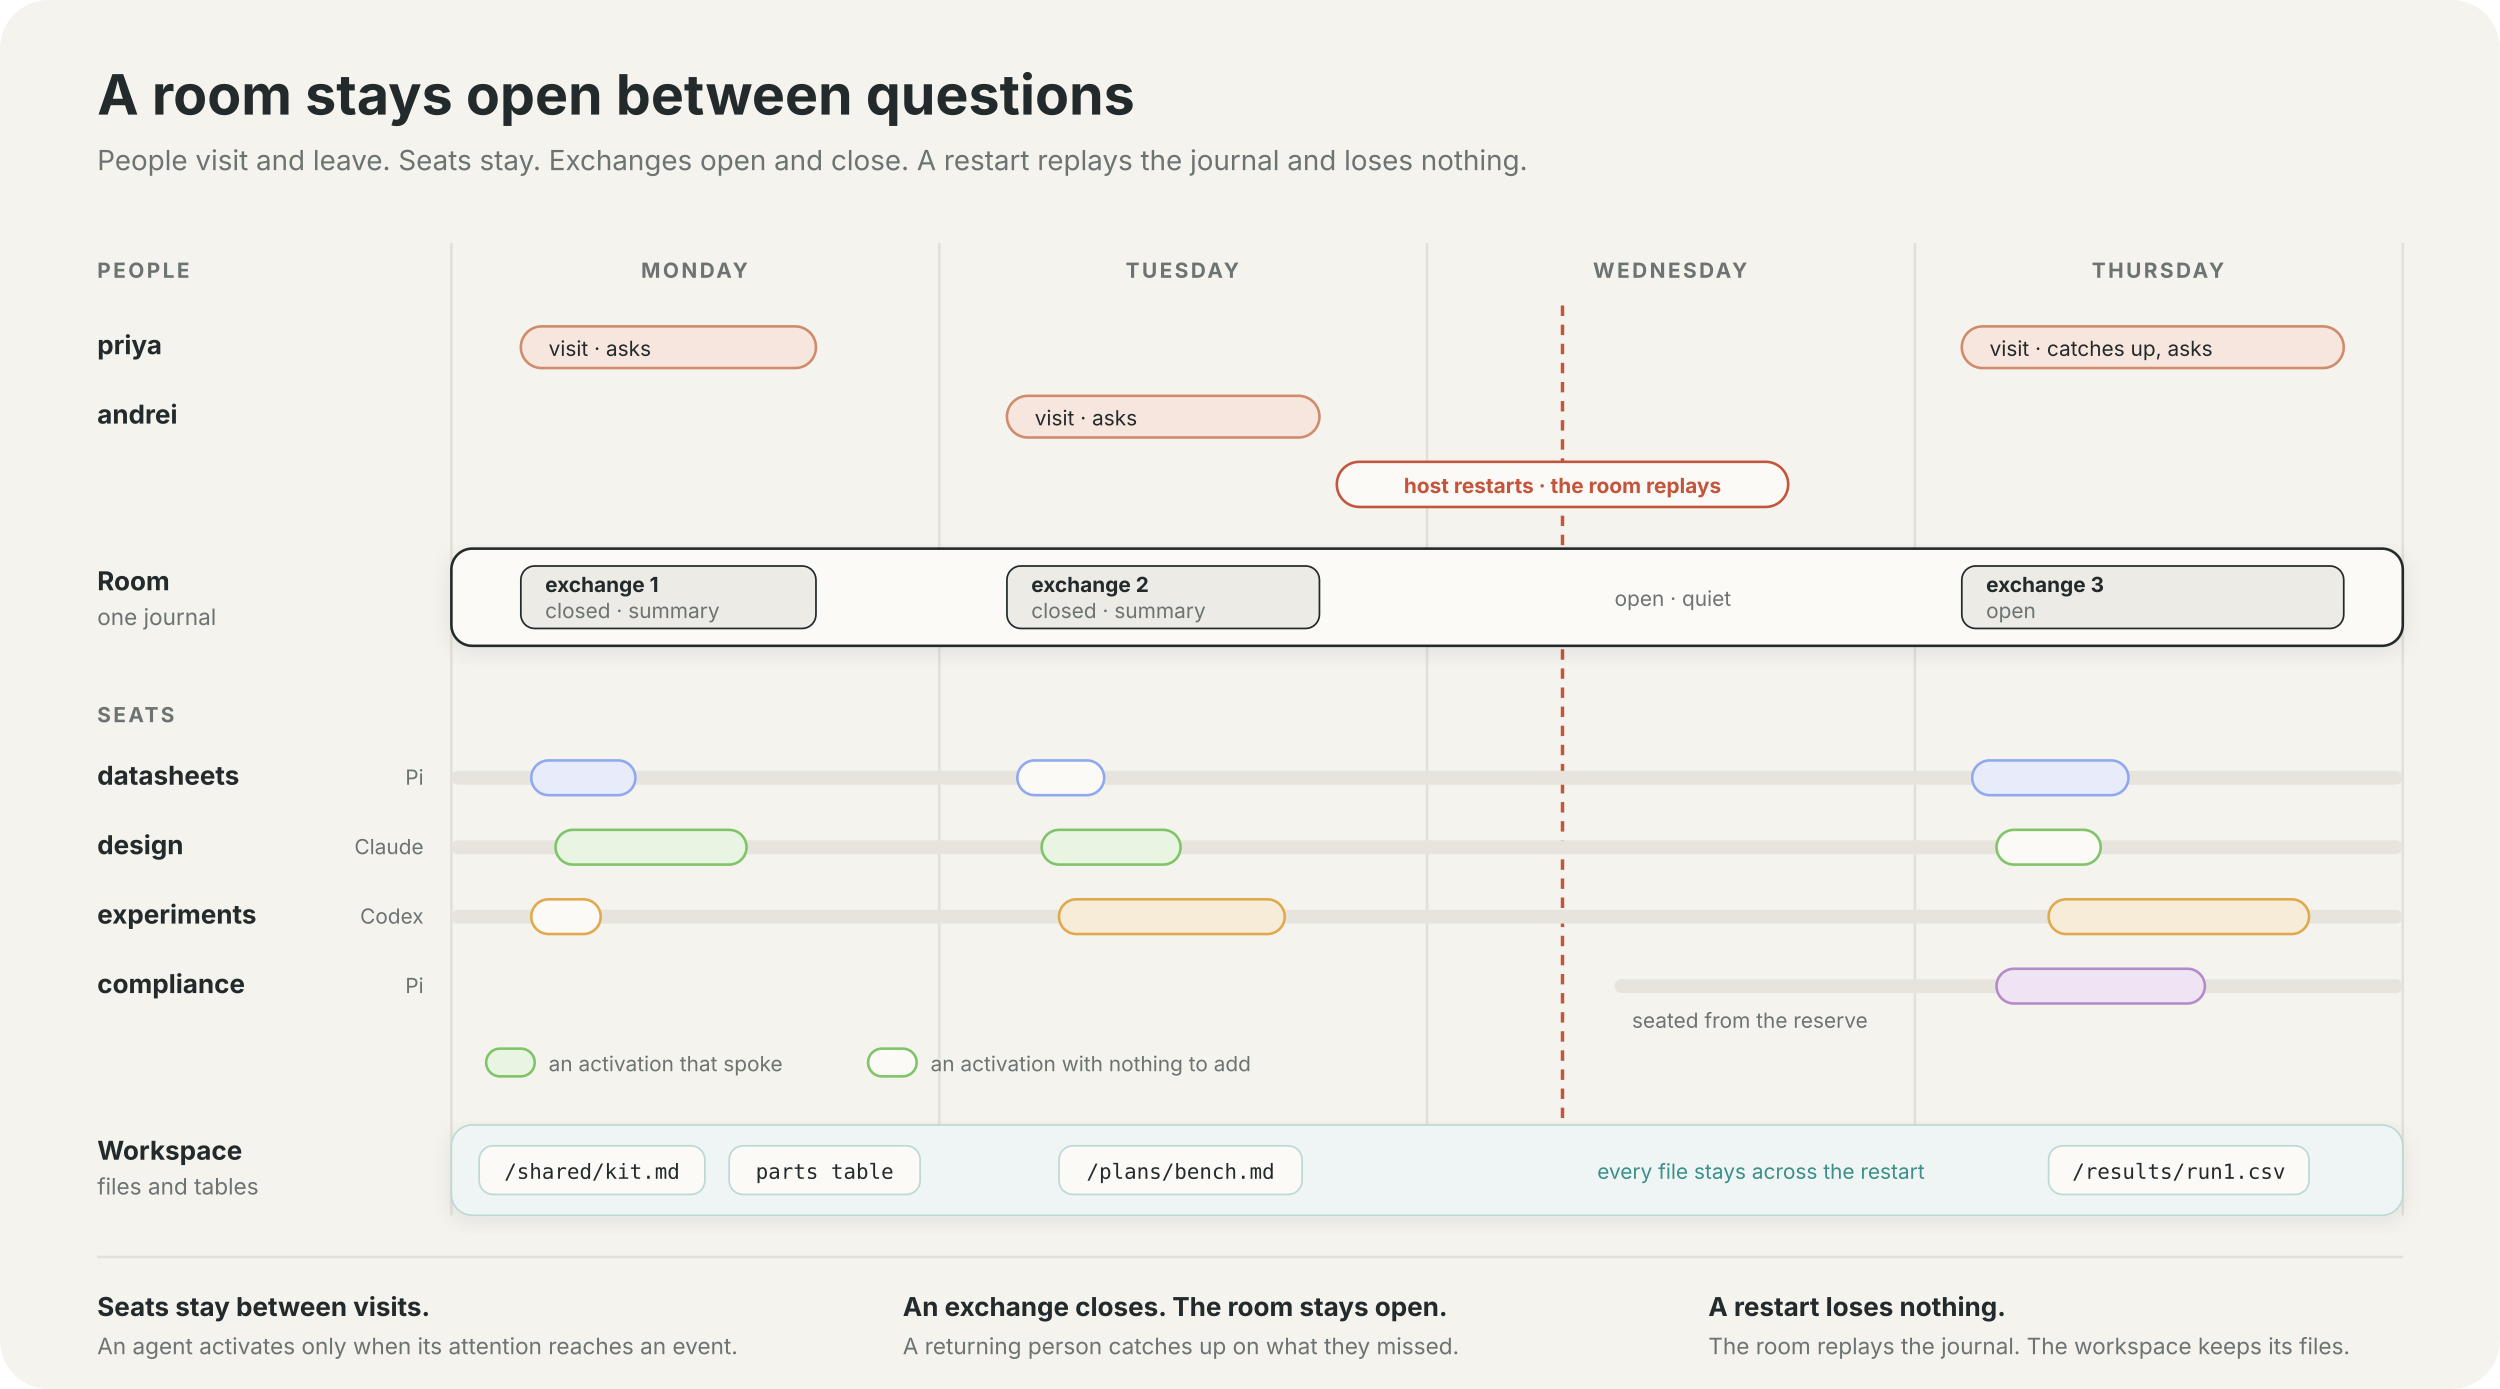
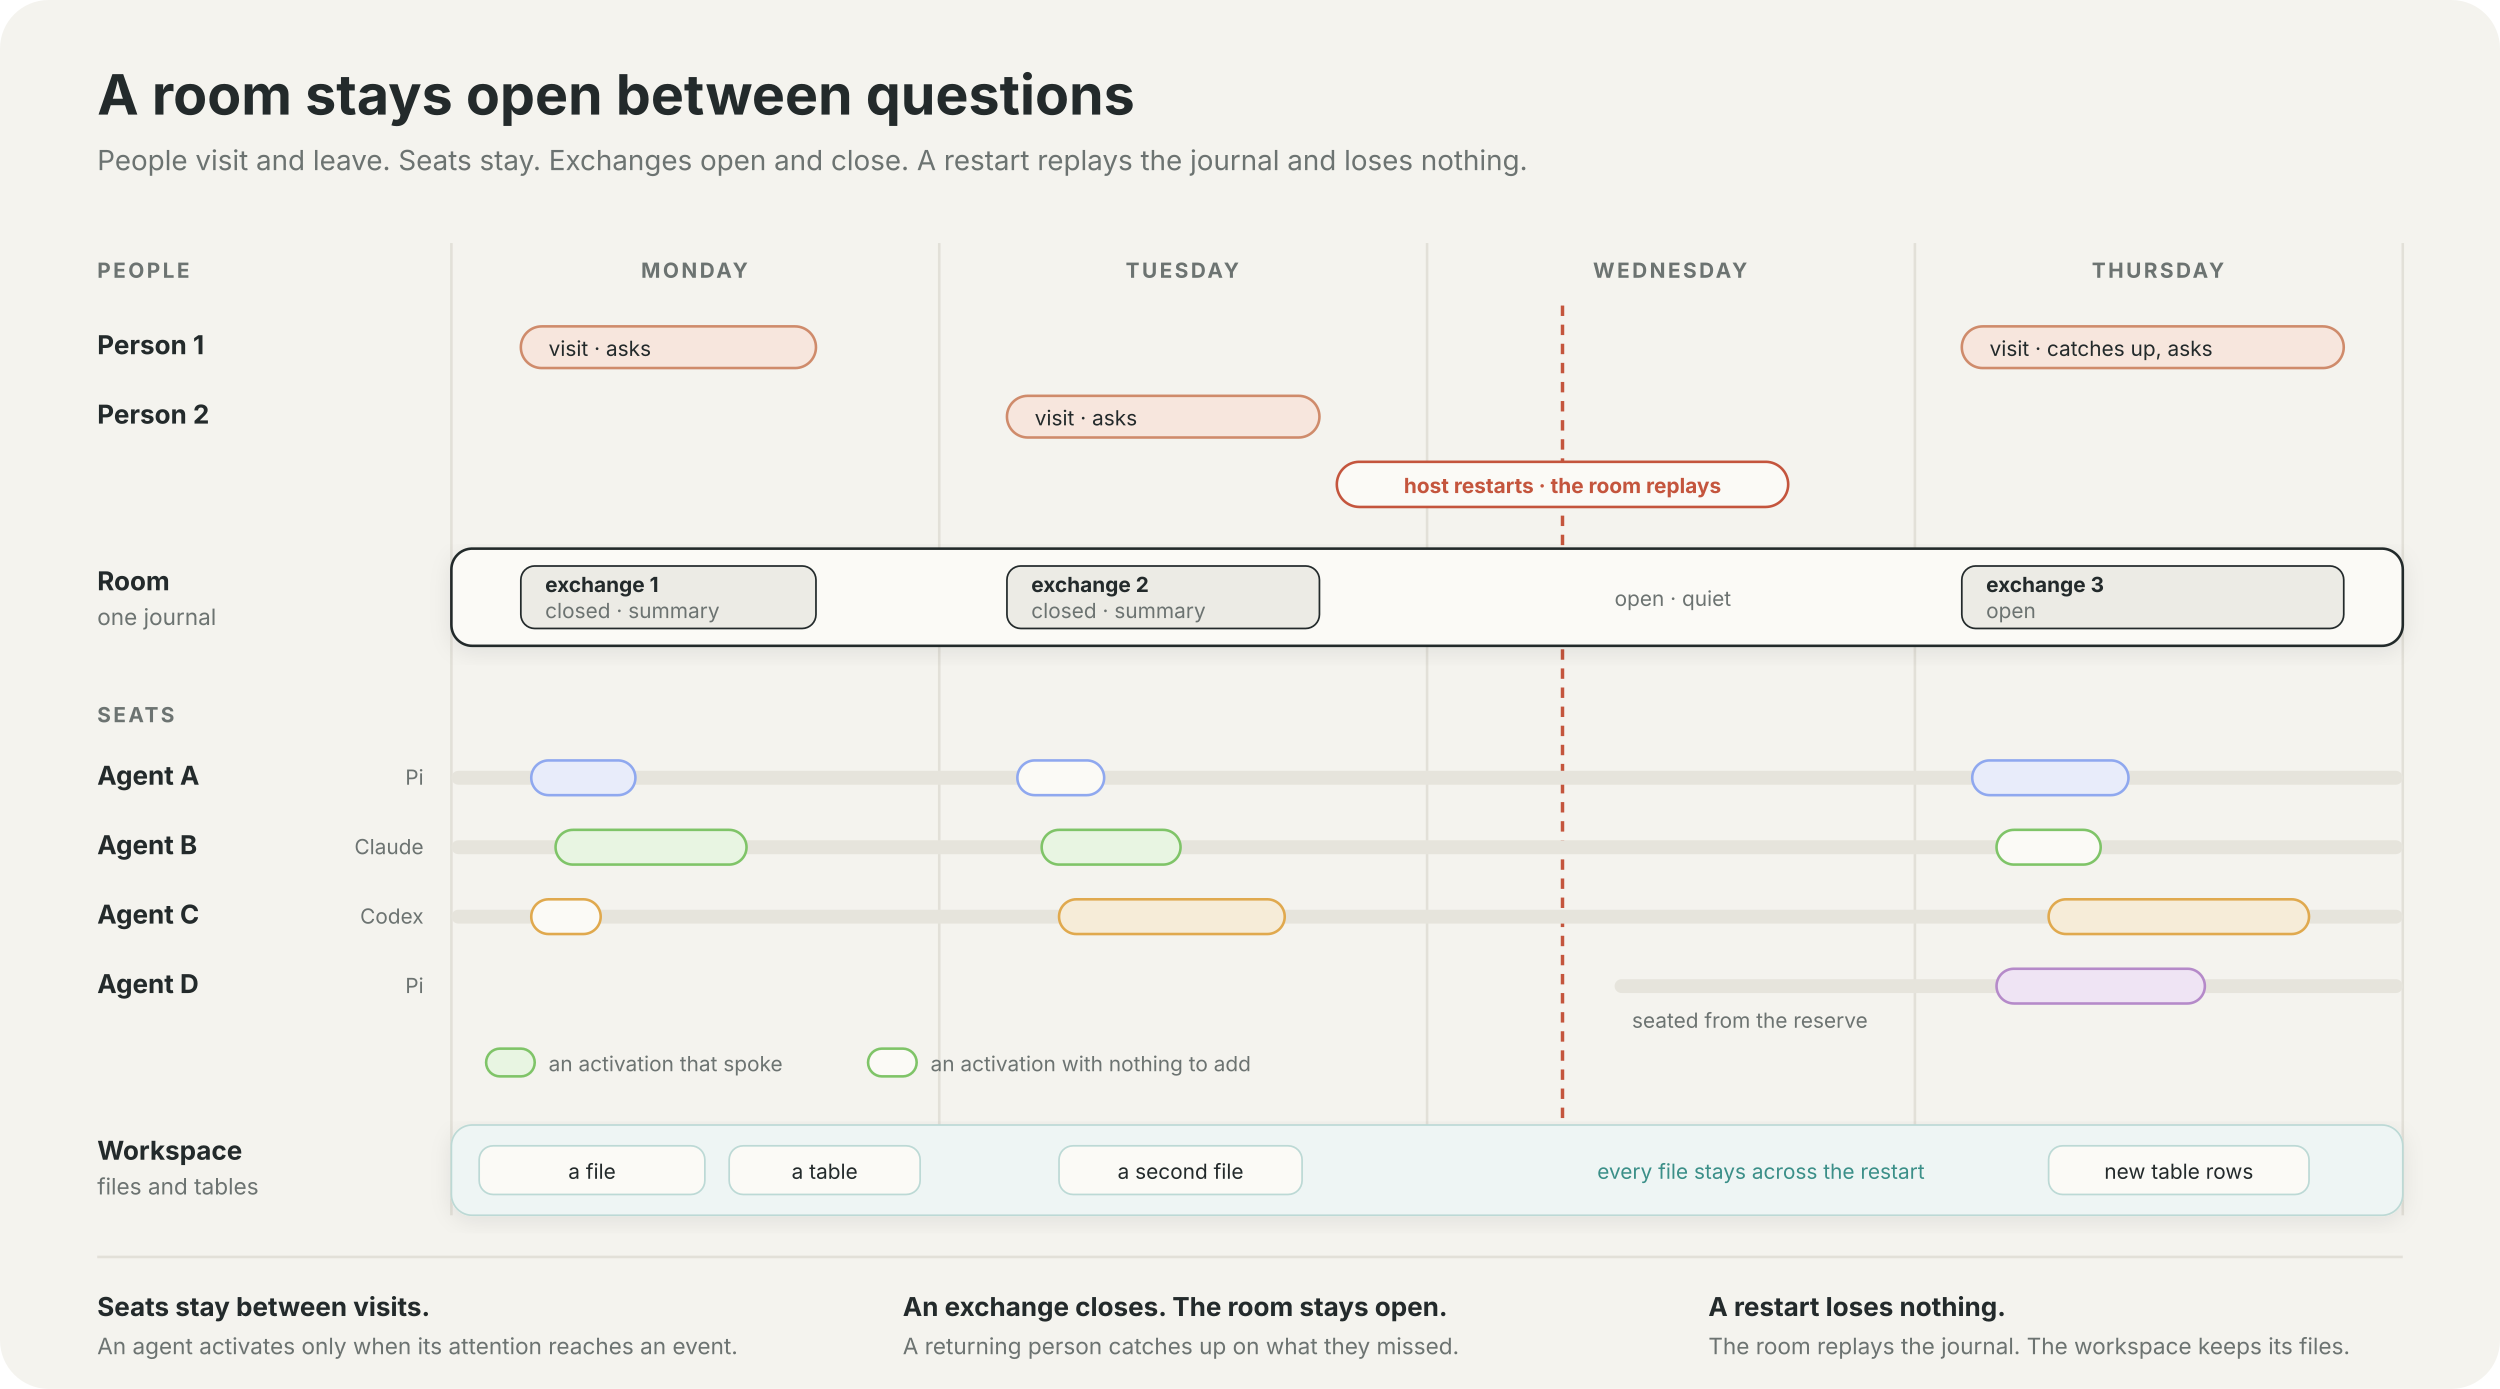
<svg xmlns="http://www.w3.org/2000/svg" width="1440" height="800" viewBox="0 0 1440 800" role="img" aria-labelledby="title desc">
  <defs>
    <filter id="shadow" x="-10%" y="-10%" width="120%" height="130%">
      <feDropShadow dx="0" dy="3" stdDeviation="6" flood-color="#232a2b" flood-opacity="0.08" />
    </filter>
    <style>
      .sans { font-family: Inter, "IBM Plex Sans", system-ui, sans-serif; }
      .mono { font-family: "IBM Plex Mono", ui-monospace, monospace; }
      .ink { fill: #232a2b; }
      .dim { fill: #6c7371; }
      .teal { fill: #3b8f88; }
      .red { fill: #c4553d; }
      .small { font-size: 13px; }
      .tag { font-size: 12px; }
      .body { font-size: 15px; }
      .label { font-size: 12px; font-weight: 700; letter-spacing: 1.4px; }
      .name { font-size: 15px; font-weight: 700; }
      .day { stroke: #e2e0d8; stroke-width: 1.5; }
      .seat { fill: #e6e4dc; }
      .visit { fill: #f7e6dd; stroke: #cf8b6b; stroke-width: 1.5; }
      .exchange { fill: #ecebe5; stroke: #232a2b; stroke-width: 1; }
      .file { fill: #fbfaf6; stroke: #bcd9d5; }
    </style>
  </defs>
  <rect width="1440" height="800" rx="28" fill="#f4f3ee" />
  <text x="56" y="66" class="sans ink" font-size="32" font-weight="700">A room stays open between questions</text>
  <text x="56" y="98" class="sans dim" font-size="16">People visit and leave. Seats stay. Exchanges open and close. A restart replays the journal and loses nothing.</text>
  <line x1="260" y1="140" x2="260" y2="700" class="day" />
  <line x1="541" y1="140" x2="541" y2="700" class="day" />
  <line x1="822" y1="140" x2="822" y2="700" class="day" />
  <line x1="1103" y1="140" x2="1103" y2="700" class="day" />
  <line x1="1384" y1="140" x2="1384" y2="700" class="day" />
  <text x="400" y="160" text-anchor="middle" class="sans dim label">MONDAY</text>
  <text x="681" y="160" text-anchor="middle" class="sans dim label">TUESDAY</text>
  <text x="962" y="160" text-anchor="middle" class="sans dim label">WEDNESDAY</text>
  <text x="1243" y="160" text-anchor="middle" class="sans dim label">THURSDAY</text>
  <text x="56" y="160" class="sans dim label">PEOPLE</text>
-   <text x="56" y="204" class="sans ink name">priya</text>
-   <text x="56" y="244" class="sans ink name">andrei</text>
+   <text x="56" y="204" class="sans ink name">Person 1</text>
+   <text x="56" y="244" class="sans ink name">Person 2</text>
  <rect x="300" y="188" width="170" height="24" rx="12" class="visit" />
  <text x="316" y="205" class="sans ink tag">visit · asks</text>
  <rect x="1130" y="188" width="220" height="24" rx="12" class="visit" />
  <text x="1146" y="205" class="sans ink tag">visit · catches up, asks</text>
  <rect x="580" y="228" width="180" height="24" rx="12" class="visit" />
  <text x="596" y="245" class="sans ink tag">visit · asks</text>
  <line x1="900" y1="176" x2="900" y2="700" stroke="#c4553d" stroke-width="2" stroke-dasharray="6 5" />
  <rect x="770" y="266" width="260" height="26" rx="13" fill="#fbfaf6" stroke="#c4553d" stroke-width="1.5" />
  <text x="900" y="284" text-anchor="middle" class="sans red tag" font-weight="700">host restarts · the room replays</text>
  <text x="56" y="340" class="sans ink name">Room</text>
  <text x="56" y="360" class="sans dim small">one journal</text>
  <g filter="url(#shadow)">
    <rect x="260" y="316" width="1124" height="56" rx="12" fill="#fbfaf6" stroke="#232a2b" stroke-width="1.5" />
  </g>
  <rect x="300" y="326" width="170" height="36" rx="8" class="exchange" />
  <text x="314" y="341" class="sans ink tag" font-weight="700">exchange 1</text>
  <text x="314" y="356" class="sans dim tag">closed · summary</text>
  <rect x="580" y="326" width="180" height="36" rx="8" class="exchange" />
  <text x="594" y="341" class="sans ink tag" font-weight="700">exchange 2</text>
  <text x="594" y="356" class="sans dim tag">closed · summary</text>
  <text x="930" y="349" class="sans dim tag">open · quiet</text>
  <rect x="1130" y="326" width="220" height="36" rx="8" class="exchange" />
  <text x="1144" y="341" class="sans ink tag" font-weight="700">exchange 3</text>
  <text x="1144" y="356" class="sans dim tag">open</text>
  <text x="56" y="416" class="sans dim label">SEATS</text>
-   <text x="56" y="452" class="sans ink name">datasheets</text>
+   <text x="56" y="452" class="sans ink name">Agent A</text>
  <text x="244" y="452" text-anchor="end" class="sans dim tag">Pi</text>
-   <text x="56" y="492" class="sans ink name">design</text>
+   <text x="56" y="492" class="sans ink name">Agent B</text>
  <text x="244" y="492" text-anchor="end" class="sans dim tag">Claude</text>
-   <text x="56" y="532" class="sans ink name">experiments</text>
+   <text x="56" y="532" class="sans ink name">Agent C</text>
  <text x="244" y="532" text-anchor="end" class="sans dim tag">Codex</text>
-   <text x="56" y="572" class="sans ink name">compliance</text>
+   <text x="56" y="572" class="sans ink name">Agent D</text>
  <text x="244" y="572" text-anchor="end" class="sans dim tag">Pi</text>
  <rect x="260" y="444" width="1124" height="8" rx="4" class="seat" />
  <rect x="260" y="484" width="1124" height="8" rx="4" class="seat" />
  <rect x="260" y="524" width="1124" height="8" rx="4" class="seat" />
  <rect x="930" y="564" width="454" height="8" rx="4" class="seat" />
  <text x="940" y="592" class="sans dim tag">seated from the reserve</text>
  <rect x="306" y="438" width="60" height="20" rx="10" fill="#e8ecfa" stroke="#8fa8ef" stroke-width="1.5" />
  <rect x="320" y="478" width="110" height="20" rx="10" fill="#e8f5e2" stroke="#7fc468" stroke-width="1.5" />
  <rect x="306" y="518" width="40" height="20" rx="10" fill="#fbfaf6" stroke="#e0a94e" stroke-width="1.5" />
  <rect x="586" y="438" width="50" height="20" rx="10" fill="#fbfaf6" stroke="#8fa8ef" stroke-width="1.5" />
  <rect x="600" y="478" width="80" height="20" rx="10" fill="#e8f5e2" stroke="#7fc468" stroke-width="1.5" />
  <rect x="610" y="518" width="130" height="20" rx="10" fill="#f6ecd8" stroke="#e0a94e" stroke-width="1.5" />
  <rect x="1136" y="438" width="90" height="20" rx="10" fill="#e8ecfa" stroke="#8fa8ef" stroke-width="1.5" />
  <rect x="1150" y="478" width="60" height="20" rx="10" fill="#fbfaf6" stroke="#7fc468" stroke-width="1.5" />
  <rect x="1180" y="518" width="150" height="20" rx="10" fill="#f6ecd8" stroke="#e0a94e" stroke-width="1.5" />
  <rect x="1150" y="558" width="120" height="20" rx="10" fill="#efe4f4" stroke="#b58ac9" stroke-width="1.5" />
  <rect x="280" y="604" width="28" height="16" rx="8" fill="#e8f5e2" stroke="#7fc468" stroke-width="1.5" />
  <text x="316" y="617" class="sans dim tag">an activation that spoke</text>
  <rect x="500" y="604" width="28" height="16" rx="8" fill="#fbfaf6" stroke="#7fc468" stroke-width="1.5" />
  <text x="536" y="617" class="sans dim tag">an activation with nothing to add</text>
  <text x="56" y="668" class="sans ink name">Workspace</text>
  <text x="56" y="688" class="sans dim small">files and tables</text>
  <g filter="url(#shadow)">
    <rect x="260" y="648" width="1124" height="52" rx="12" fill="#eef5f4" stroke="#bcd9d5" stroke-width="1" />
  </g>
  <rect x="276" y="660" width="130" height="28" rx="8" class="file" />
-   <text x="341" y="679" text-anchor="middle" class="mono ink" font-size="12">/shared/kit.md</text>
+   <text x="341" y="679" text-anchor="middle" class="sans ink tag">a file</text>
  <rect x="420" y="660" width="110" height="28" rx="8" class="file" />
-   <text x="475" y="679" text-anchor="middle" class="mono ink" font-size="12">parts table</text>
+   <text x="475" y="679" text-anchor="middle" class="sans ink tag">a table</text>
  <rect x="610" y="660" width="140" height="28" rx="8" class="file" />
-   <text x="680" y="679" text-anchor="middle" class="mono ink" font-size="12">/plans/bench.md</text>
+   <text x="680" y="679" text-anchor="middle" class="sans ink tag">a second file</text>
  <text x="920" y="679" class="sans teal tag">every file stays across the restart</text>
  <rect x="1180" y="660" width="150" height="28" rx="8" class="file" />
-   <text x="1255" y="679" text-anchor="middle" class="mono ink" font-size="12">/results/run1.csv</text>
+   <text x="1255" y="679" text-anchor="middle" class="sans ink tag">new table rows</text>
  <line x1="56" y1="724" x2="1384" y2="724" stroke="#e2e0d8" stroke-width="1.5" />
  <text x="56" y="758" class="sans ink body" font-weight="700">Seats stay between visits.</text>
  <text x="56" y="780" class="sans dim small">An agent activates only when its attention reaches an event.</text>
  <text x="520" y="758" class="sans ink body" font-weight="700">An exchange closes. The room stays open.</text>
  <text x="520" y="780" class="sans dim small">A returning person catches up on what they missed.</text>
  <text x="984" y="758" class="sans ink body" font-weight="700">A restart loses nothing.</text>
  <text x="984" y="780" class="sans dim small">The room replays the journal. The workspace keeps its files.</text>
</svg>
